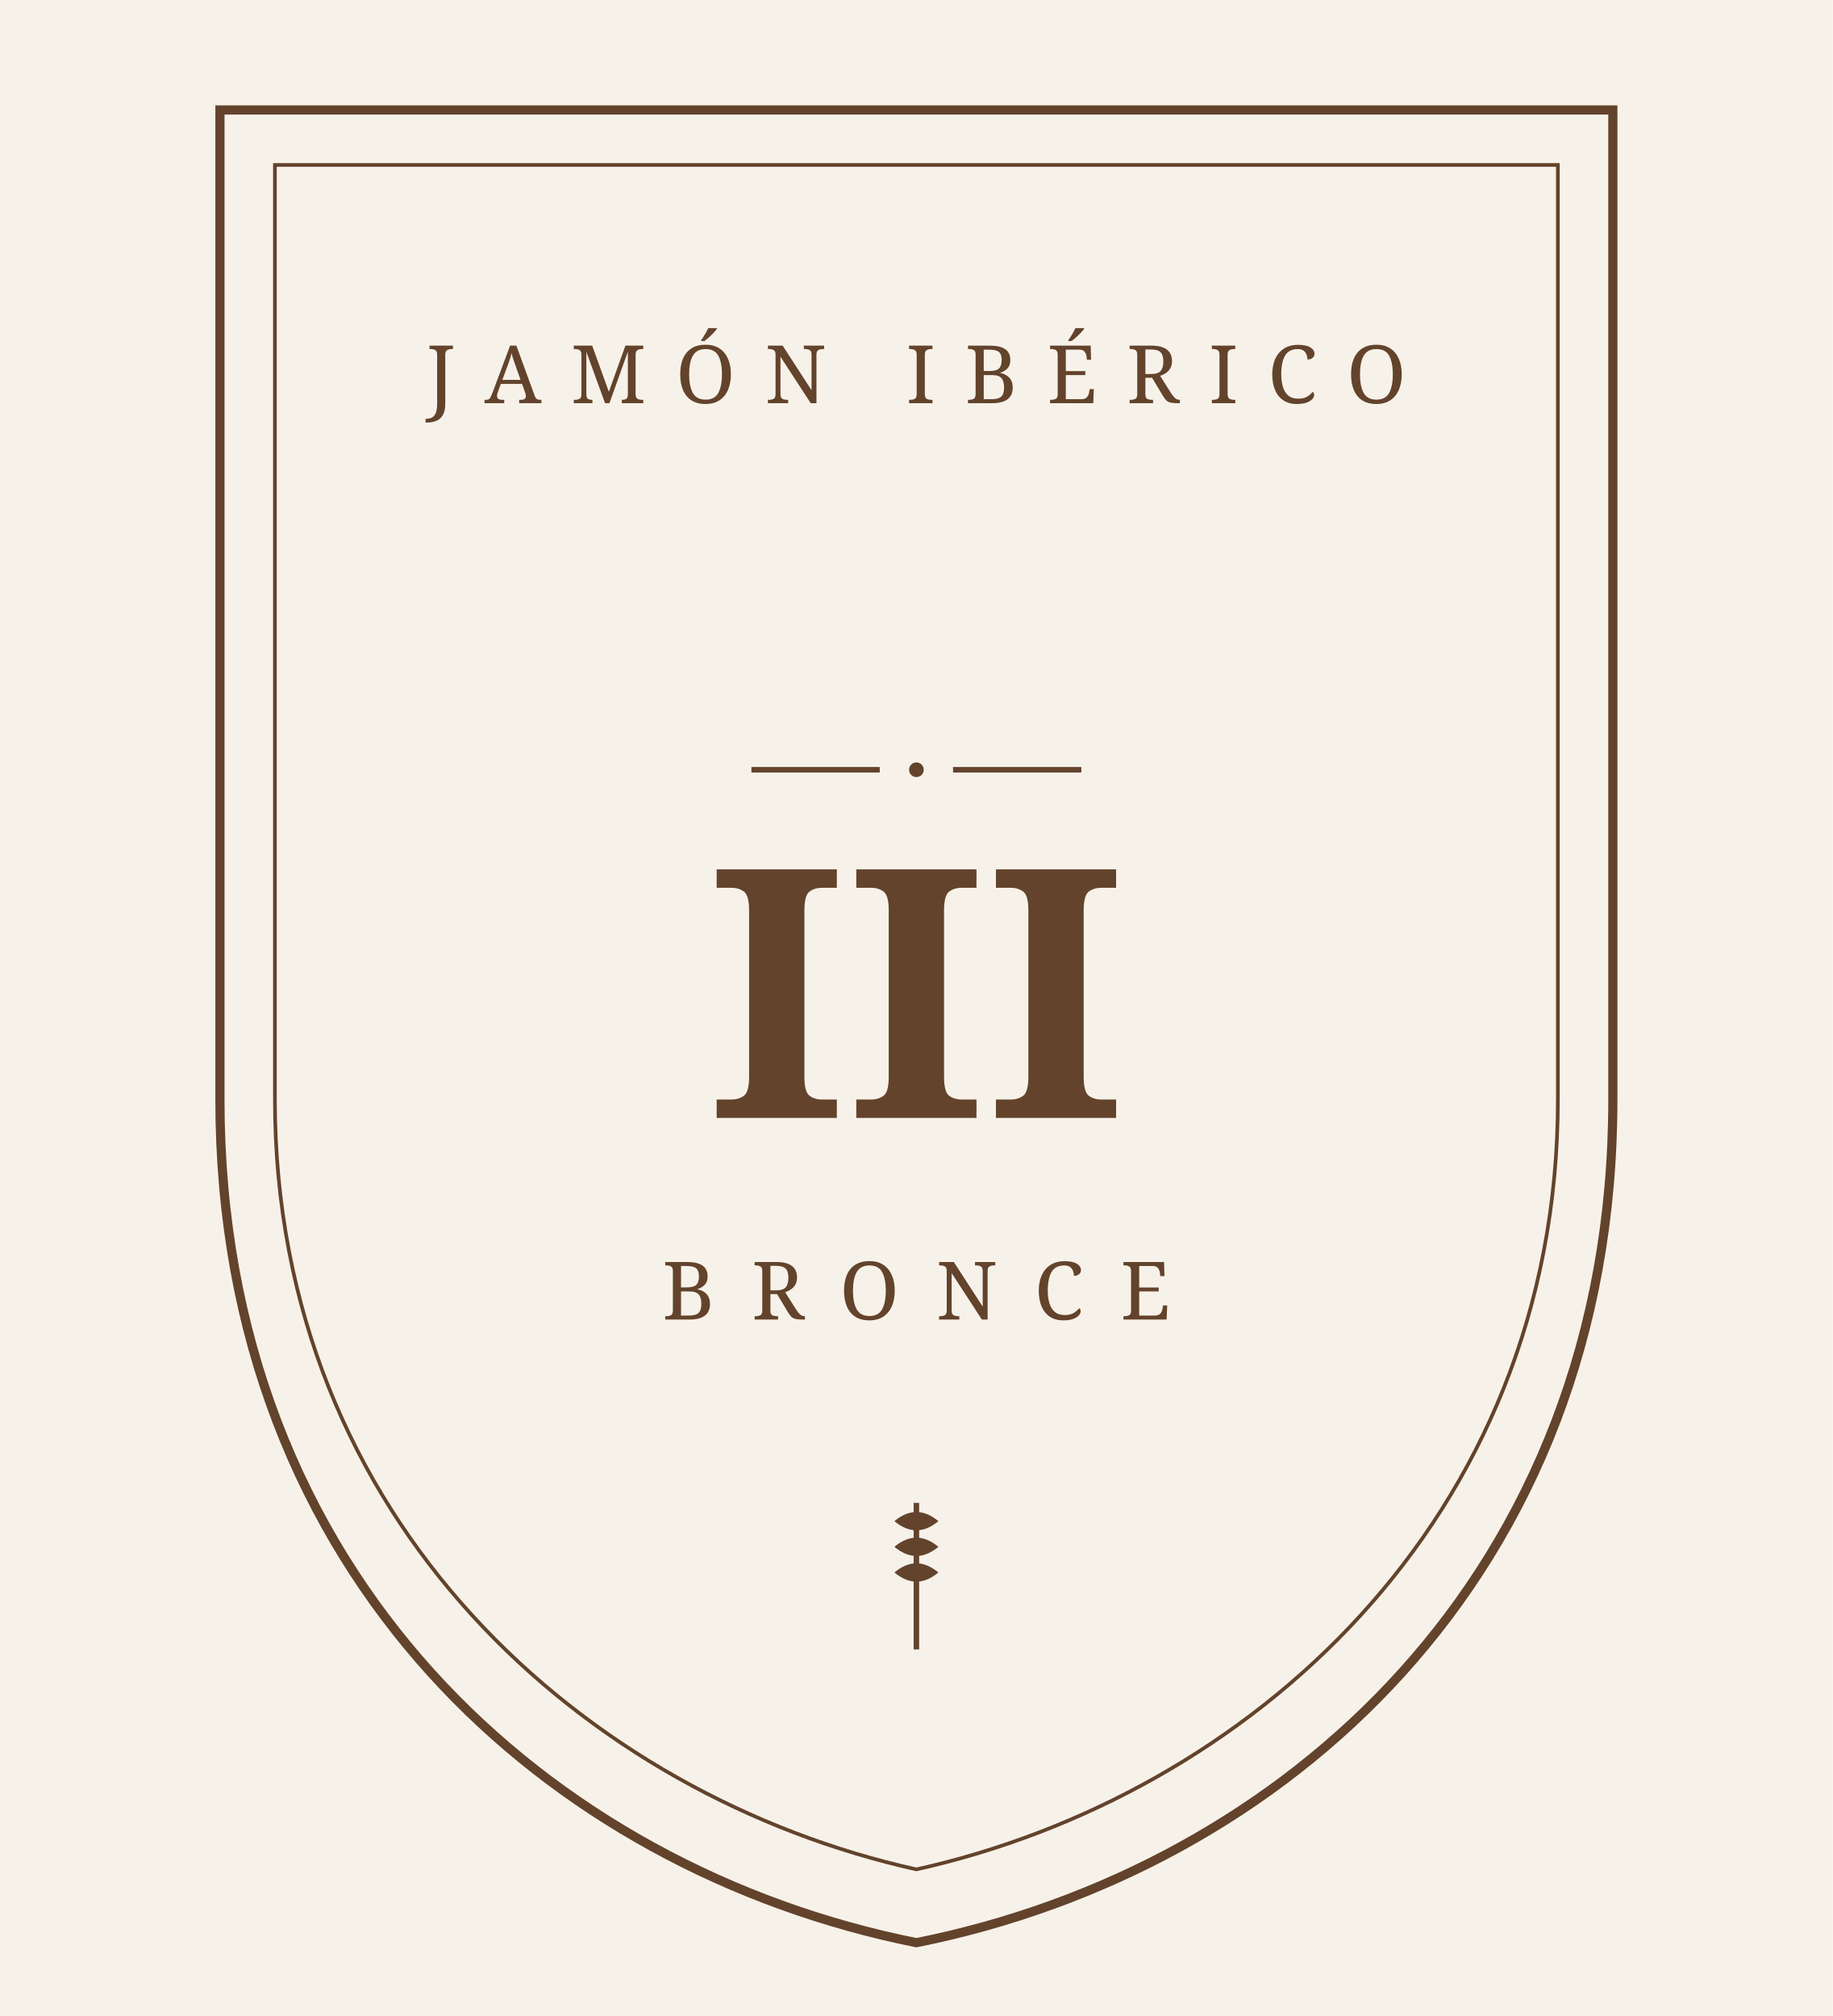
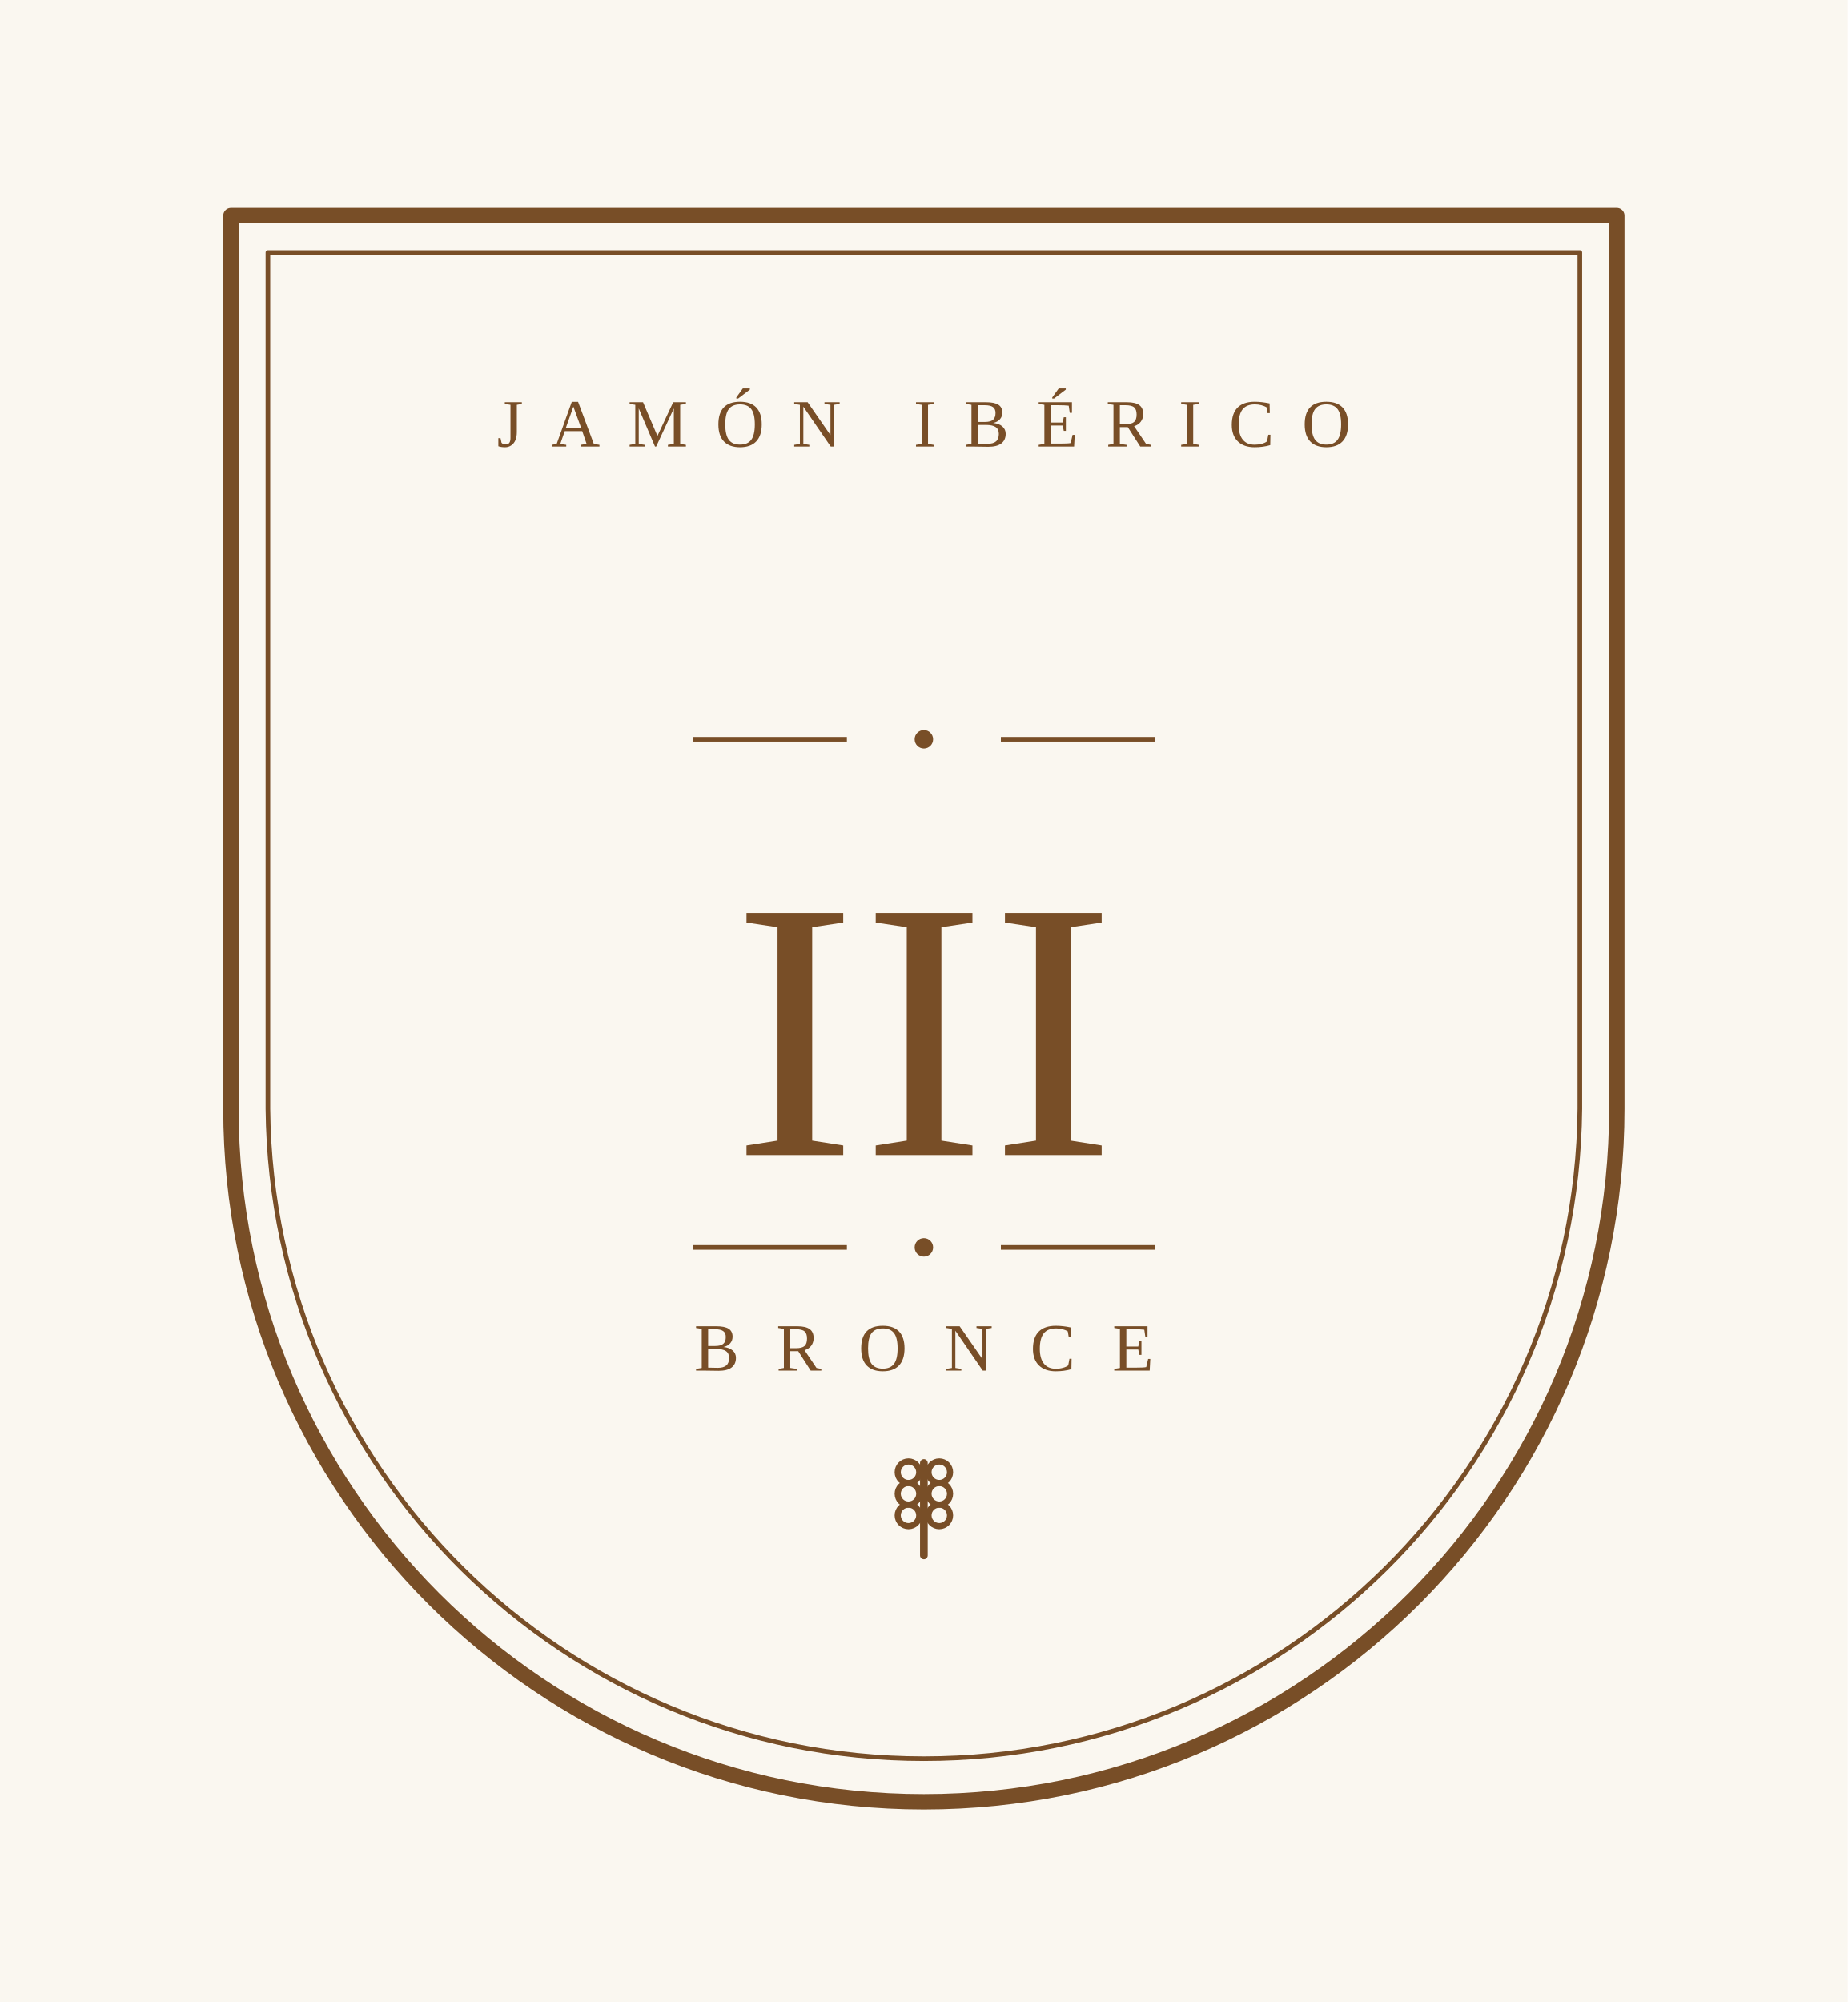
- <svg xmlns="http://www.w3.org/2000/svg" width="500" height="550" viewBox="0 0 500 550">
-   <rect width="500" height="550" fill="#F7F2E9" />
-   <path d="M60,30 L440,30 L440,300 C440,430 350,510 250,530 C150,510 60,430 60,300 Z" fill="none" stroke="#63432C" stroke-width="2.5" />
-   <path d="M75,45 L425,45 L425,300 C425,415 340,490 250,510 C160,490 75,415 75,300 Z" fill="none" stroke="#63432C" stroke-width="1" />
-   <text x="250" y="110" font-family="serif" font-size="22" fill="#63432C" text-anchor="middle" letter-spacing="8">
-     JAMÓN IBÉRICO
-   </text>
-   <line x1="205" y1="210" x2="240" y2="210" stroke="#63432C" stroke-width="1.5" />
-   <circle cx="250" cy="210" r="2" fill="#63432C" />
-   <line x1="260" y1="210" x2="295" y2="210" stroke="#63432C" stroke-width="1.5" />
-   <text x="250" y="305" font-family="serif" font-weight="bold" font-size="95" fill="#63432C" text-anchor="middle">
-     III
-   </text>
-   <text x="250" y="360" font-family="serif" font-size="22" fill="#63432C" text-anchor="middle" letter-spacing="10">
-     BRONCE
-   </text>
-   <g transform="translate(250, 410)">
-     <line x1="0" y1="0" x2="0" y2="40" stroke="#63432C" stroke-width="1.5" />
-     <path d="M-6,5 Q0,0 6,5 Q0,10 -6,5" fill="#63432C" />
-     <path d="M-6,12 Q0,7 6,12 Q0,17 -6,12" fill="#63432C" />
-     <path d="M-6,19 Q0,14 6,19 Q0,24 -6,19" fill="#63432C" />
+ <svg xmlns="http://www.w3.org/2000/svg" viewBox="0 0 600 650" width="100%" height="100%">
+   <rect width="100%" height="100%" fill="#FAF7F0" />
+   <g transform="translate(0, 10)">
+     <path d="M 75,60               L 525,60               L 525,350               A 225,225 0 0,1 300,575               A 225,225 0 0,1 75,350               Z" fill="none" stroke="#784E27" stroke-width="5" stroke-linejoin="round" />
+     <path d="M 87,72               L 513,72               L 513,350               A 213,213 0 0,1 300,561               A 213,213 0 0,1 87,350               Z" fill="none" stroke="#784E27" stroke-width="1.5" stroke-linejoin="round" />
+     <text x="300" y="135" font-family="'Times New Roman', Times, serif" font-size="22" fill="#784E27" text-anchor="middle" letter-spacing="9">JAMÓN IBÉRICO</text>
+     <line x1="225" y1="230" x2="275" y2="230" stroke="#784E27" stroke-width="1.5" />
+     <circle cx="300" cy="230" r="3" fill="#784E27" />
+     <line x1="325" y1="230" x2="375" y2="230" stroke="#784E27" stroke-width="1.5" />
+     <text x="300" y="365" font-family="'Times New Roman', Times, serif" font-size="120" font-weight="normal" fill="#784E27" text-anchor="middle" letter-spacing="2">III</text>
+     <line x1="225" y1="395" x2="275" y2="395" stroke="#784E27" stroke-width="1.5" />
+     <circle cx="300" cy="395" r="3" fill="#784E27" />
+     <line x1="325" y1="395" x2="375" y2="395" stroke="#784E27" stroke-width="1.5" />
+     <text x="300" y="435" font-family="'Times New Roman', Times, serif" font-size="22" fill="#784E27" text-anchor="middle" letter-spacing="12">BRONCE</text>
+     <g stroke="#784E27" fill="none" stroke-width="2">
+       <line x1="300" y1="465" x2="300" y2="495" stroke-width="2.5" stroke-linecap="round" />
+       <circle cx="295" cy="468" r="3.5" />
+       <circle cx="295" cy="475" r="3.5" />
+       <circle cx="295" cy="482" r="3.5" />
+       <circle cx="305" cy="468" r="3.5" />
+       <circle cx="305" cy="475" r="3.5" />
+       <circle cx="305" cy="482" r="3.5" />
+     </g>
  </g>
</svg>
